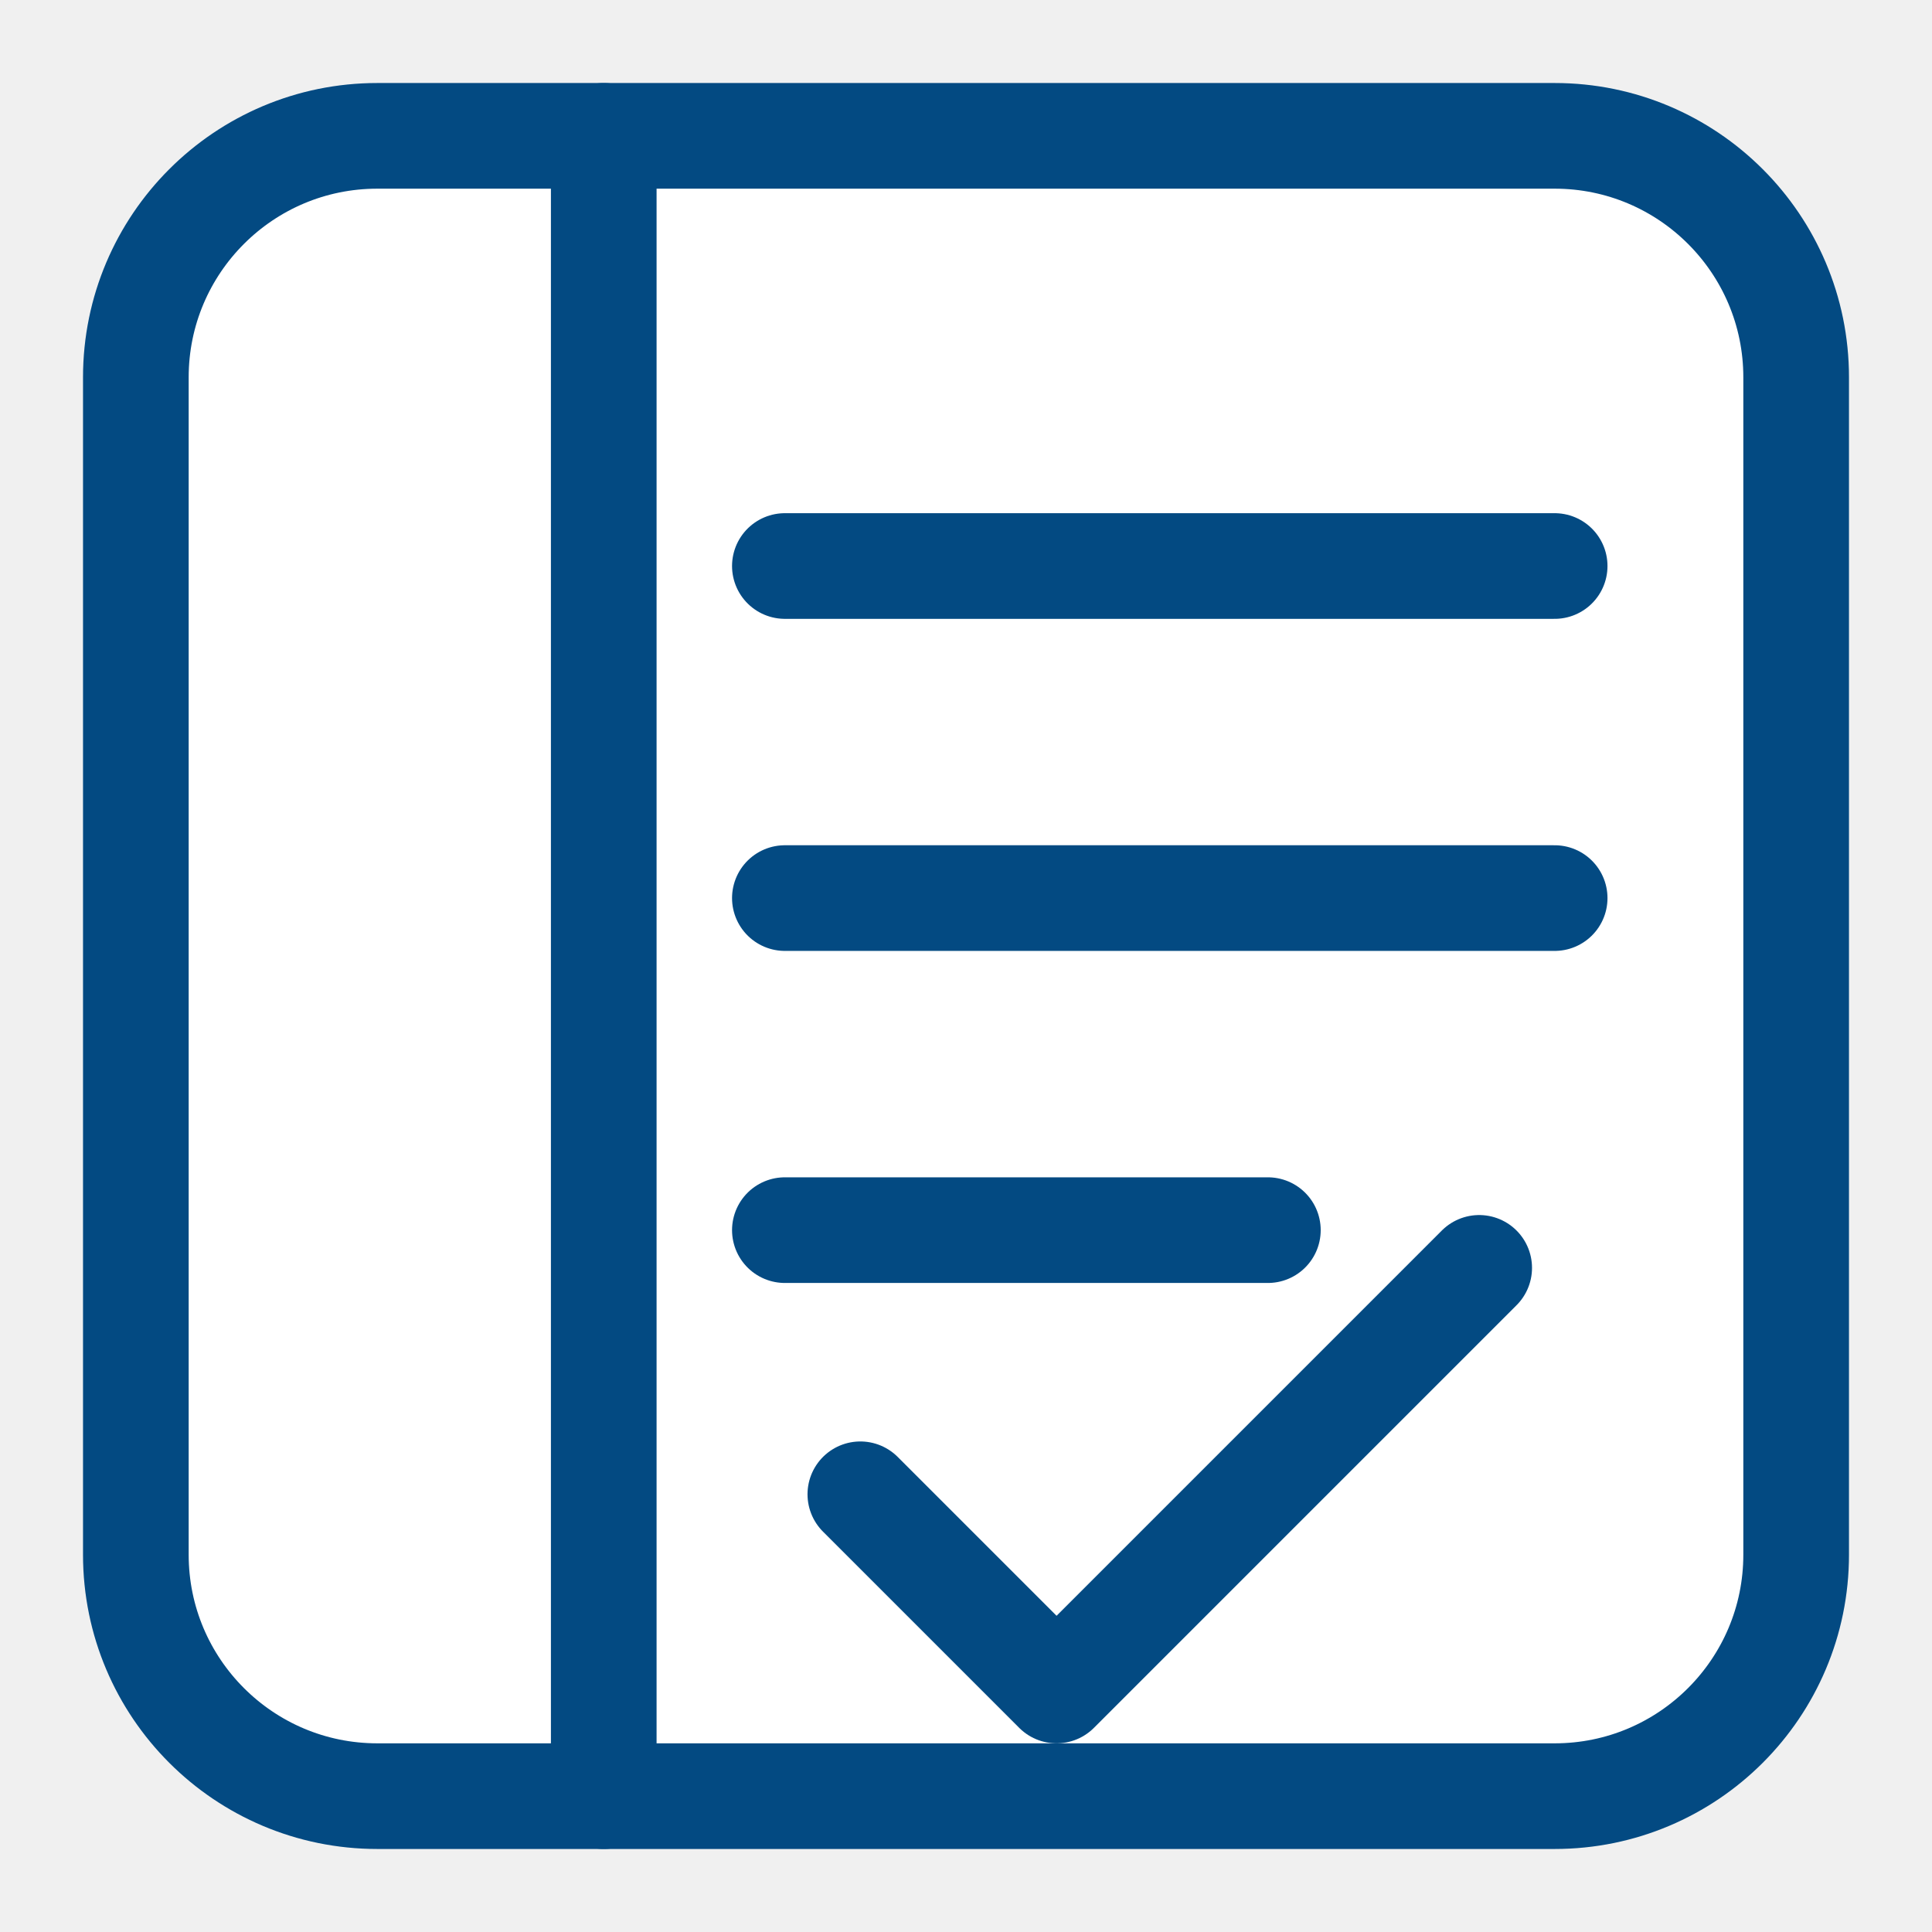
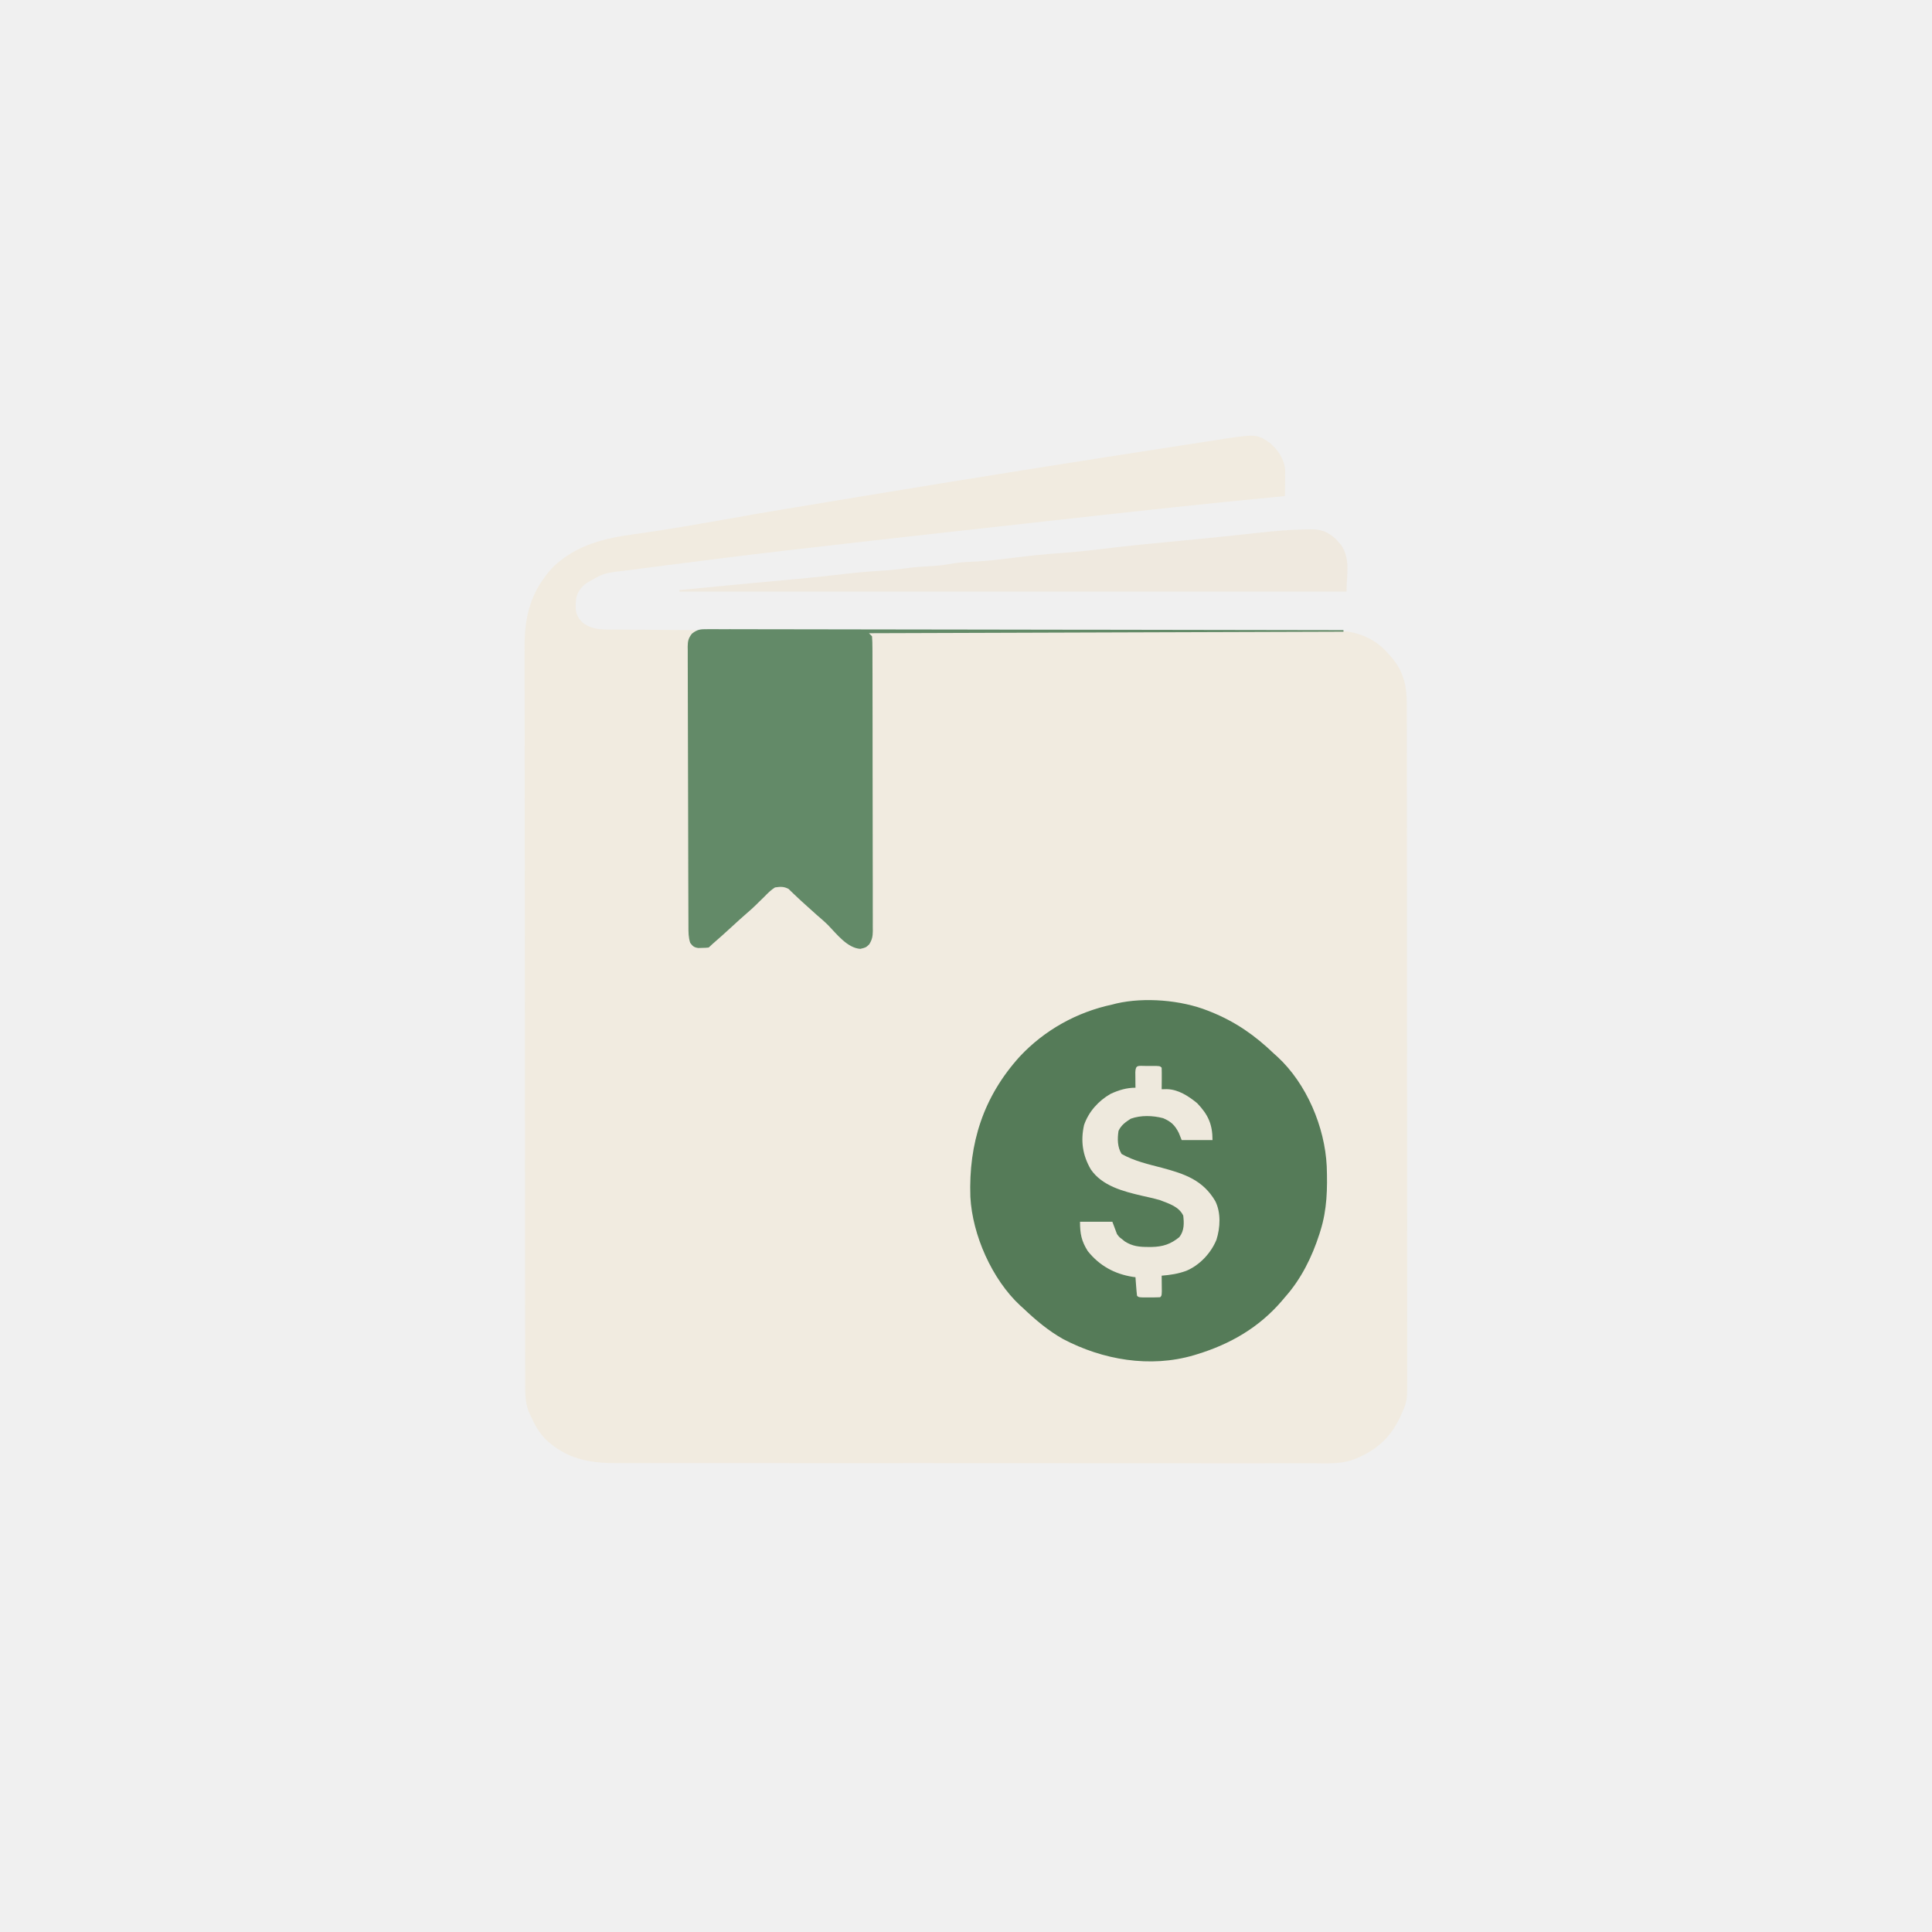
- <svg xmlns="http://www.w3.org/2000/svg" viewBox="0 0 1024 1024" width="1024" height="1024">
-   <rect x="72" y="72" width="880" height="880" rx="128" fill="#FFFFFF" />
-   <g fill="none" stroke="#034A82" stroke-width="56" stroke-linecap="round" stroke-linejoin="round">
-     <rect x="72" y="72" width="880" height="880" rx="128" />
-     <path d="M320 72v880" />
-     <path d="M416 300h408" />
-     <path d="M416 476h408" />
-     <path d="M416 652h256" />
-     <path d="M456 792l104 104 224-224" />
-   </g>
+ <svg xmlns="http://www.w3.org/2000/svg" version="1.1" viewBox="0 0 1254 1254" width="1024" height="1024" role="img" aria-labelledby="title desc">
+   <path d="M0 0 C5.45 4.74 9.5 10.5 10.03 17.89 C10.06 20.43 10.04 22.96 9.99 25.5 C9.98 26.38 9.97 27.25 9.96 28.16 C9.94 30.31 9.91 32.47 9.87 34.62 C9.02 34.7 9.02 34.7 8.16 34.78 C-39.46 39.28 -87.01 44.49 -134.55 49.78 C-142.39 50.65 -150.23 51.52 -158.06 52.39 C-167.71 53.46 -177.35 54.53 -186.99 55.6 C-194.41 56.43 -201.82 57.25 -209.24 58.07 C-242.04 61.7 -274.83 65.4 -307.61 69.21 C-309.88 69.48 -312.16 69.74 -314.43 70 C-340.65 73.04 -366.84 76.3 -393.01 79.71 C-396.07 80.11 -399.12 80.5 -402.18 80.89 C-405.79 81.35 -409.4 81.83 -413.01 82.3 C-414.97 82.56 -416.94 82.81 -418.91 83.06 C-432.6 84.67 -432.6 84.67 -444.13 91.56 C-444.85 92.23 -445.58 92.9 -446.32 93.59 C-450.37 98.13 -450.58 101.99 -450.44 107.93 C-450 111.81 -448.81 113.8 -446.13 116.62 C-439.42 121.91 -431.95 121.23 -423.79 121.23 C-422.3 121.25 -420.81 121.26 -419.32 121.28 C-415.41 121.32 -411.5 121.34 -407.59 121.36 C-403.6 121.38 -399.6 121.42 -395.61 121.46 C-387.78 121.54 -379.96 121.59 -372.13 121.62 C-372.78 122.28 -373.43 122.94 -374.1 123.62 C-376.62 127.34 -376.69 130.25 -376.63 134.59 C-376.64 135.39 -376.65 136.19 -376.65 137.01 C-376.66 139.67 -376.65 142.34 -376.63 145.01 C-376.64 146.92 -376.64 148.84 -376.65 150.75 C-376.66 155.95 -376.65 161.14 -376.64 166.34 C-376.62 171.78 -376.63 177.21 -376.63 182.65 C-376.64 191.78 -376.62 200.91 -376.6 210.04 C-376.57 220.59 -376.57 231.15 -376.58 241.71 C-376.59 251.86 -376.59 262.01 -376.57 272.17 C-376.57 276.49 -376.57 280.81 -376.57 285.13 C-376.58 290.22 -376.57 295.31 -376.55 300.4 C-376.54 302.27 -376.54 304.14 -376.54 306 C-376.55 308.55 -376.54 311.1 -376.52 313.65 C-376.53 314.39 -376.53 315.13 -376.54 315.9 C-376.48 320.29 -375.86 323.13 -373.13 326.62 C-370.05 327.75 -367.28 327.45 -364.13 326.62 C-361.38 324.65 -359.35 322.16 -357.13 319.62 C-355.88 318.47 -354.61 317.35 -353.32 316.25 C-346.59 310.43 -340.02 304.43 -333.45 298.43 C-332.53 297.61 -331.61 296.78 -330.67 295.93 C-329.13 294.53 -327.61 293.11 -326.13 291.66 C-325.55 291.11 -324.98 290.56 -324.38 290 C-323.91 289.53 -323.44 289.06 -322.96 288.58 C-319.82 286.93 -317.62 287.13 -314.13 287.62 C-311.48 289.31 -309.38 291.44 -307.2 293.68 C-305.96 294.89 -304.72 296.1 -303.49 297.3 C-302.9 297.88 -302.32 298.46 -301.72 299.06 C-299.88 300.87 -297.97 302.57 -296.01 304.25 C-293.22 306.65 -290.51 309.11 -287.82 311.62 C-285.76 313.52 -283.7 315.4 -281.62 317.28 C-280.22 318.55 -278.82 319.83 -277.42 321.11 C-272.23 325.71 -272.23 325.71 -265.7 327.37 C-262.21 326.95 -262.21 326.95 -260.43 325.07 C-258.62 321.65 -258.72 318.46 -258.76 314.68 C-258.75 313.88 -258.75 313.07 -258.75 312.24 C-258.74 309.54 -258.75 306.83 -258.76 304.13 C-258.76 302.19 -258.75 300.26 -258.75 298.32 C-258.74 293.06 -258.75 287.8 -258.76 282.53 C-258.77 277.03 -258.77 271.53 -258.77 266.03 C-258.77 256.79 -258.78 247.55 -258.8 238.32 C-258.82 227.63 -258.82 216.94 -258.82 206.25 C-258.81 195.98 -258.82 185.7 -258.83 175.43 C-258.83 171.05 -258.83 166.68 -258.83 162.3 C-258.83 157.15 -258.84 152 -258.85 146.85 C-258.86 144.95 -258.86 143.06 -258.85 141.17 C-258.85 138.59 -258.86 136.01 -258.87 133.43 C-258.87 132.68 -258.86 131.92 -258.86 131.15 C-258.89 127.42 -259.01 125.81 -261.13 122.62 C-221.35 122.51 -181.57 122.42 -141.79 122.37 C-137.09 122.36 -132.39 122.35 -127.69 122.35 C-126.76 122.35 -125.82 122.34 -124.86 122.34 C-109.72 122.32 -94.58 122.28 -79.45 122.24 C-63.91 122.19 -48.37 122.16 -32.83 122.15 C-23.25 122.14 -13.67 122.12 -4.08 122.08 C2.49 122.06 9.07 122.05 15.65 122.05 C19.44 122.06 23.23 122.05 27.02 122.03 C31.14 122 35.26 122.01 39.38 122.02 C41.16 122 41.16 122 42.97 121.98 C54.5 122.08 65.37 125.61 73.87 133.62 C79.28 139.16 84.07 144.58 86.49 152.06 C86.73 152.78 86.97 153.5 87.22 154.24 C88.69 159.65 89.01 164.91 89 170.49 C89 171.65 89 171.65 89 172.84 C89.01 175.45 89.01 178.06 89.01 180.67 C89.01 182.56 89.01 184.45 89.02 186.33 C89.02 191.52 89.03 196.72 89.03 201.91 C89.03 207.5 89.04 213.1 89.04 218.7 C89.06 230.94 89.06 243.18 89.07 255.42 C89.07 263.06 89.07 270.7 89.08 278.34 C89.09 299.49 89.1 320.64 89.1 341.79 C89.1 343.16 89.11 344.53 89.11 345.9 C89.11 347.27 89.11 348.64 89.11 350.01 C89.11 352.76 89.11 355.51 89.11 358.26 C89.11 358.94 89.11 359.62 89.11 360.32 C89.11 382.43 89.13 404.55 89.15 426.66 C89.18 450.04 89.19 473.42 89.19 496.8 C89.19 509.55 89.2 522.29 89.21 535.03 C89.23 545.88 89.24 556.73 89.23 567.58 C89.22 573.12 89.22 578.65 89.24 584.19 C89.25 589.26 89.25 594.33 89.24 599.4 C89.24 601.23 89.24 603.06 89.25 604.9 C89.32 621.78 89.32 621.78 85.87 629.62 C85.41 630.7 84.95 631.77 84.47 632.88 C77.53 646.93 68.1 654.87 53.26 660.36 C45.27 662.93 36.86 662.44 28.57 662.38 C26.55 662.38 24.52 662.39 22.5 662.4 C16.98 662.43 11.46 662.41 5.93 662.39 C-0.03 662.38 -6 662.39 -11.97 662.41 C-22.98 662.43 -33.99 662.42 -44.99 662.4 C-55.16 662.39 -65.33 662.38 -75.5 662.39 C-76.18 662.39 -76.85 662.39 -77.55 662.39 C-80.29 662.39 -83.04 662.39 -85.78 662.39 C-111.5 662.4 -137.22 662.38 -162.94 662.35 C-185.76 662.31 -208.58 662.31 -231.4 662.33 C-237.24 662.33 -243.09 662.34 -248.93 662.34 C-249.65 662.34 -250.37 662.34 -251.11 662.34 C-270.21 662.36 -289.31 662.35 -308.41 662.34 C-310.47 662.33 -312.52 662.33 -314.58 662.33 C-315.95 662.33 -317.31 662.33 -318.67 662.33 C-328.83 662.32 -338.99 662.32 -349.15 662.33 C-360.71 662.34 -372.27 662.34 -383.83 662.31 C-389.73 662.29 -395.62 662.28 -401.51 662.3 C-406.92 662.31 -412.32 662.3 -417.72 662.27 C-419.67 662.27 -421.62 662.27 -423.56 662.28 C-441.67 662.38 -456.53 659.6 -470.18 646.68 C-474.67 641.92 -477.53 636.59 -480.13 630.62 C-480.49 629.82 -480.84 629.02 -481.21 628.2 C-483.23 622.58 -483.28 616.94 -483.27 611.03 C-483.27 610.18 -483.27 609.32 -483.27 608.44 C-483.28 605.56 -483.28 602.69 -483.28 599.82 C-483.28 597.74 -483.29 595.66 -483.29 593.58 C-483.3 587.86 -483.3 582.14 -483.31 576.42 C-483.31 570.26 -483.32 564.09 -483.33 557.92 C-483.35 543.73 -483.36 529.55 -483.37 515.36 C-483.37 508.34 -483.38 501.33 -483.38 494.32 C-483.4 470.3 -483.41 446.29 -483.42 422.27 C-483.42 420.76 -483.42 419.26 -483.42 417.75 C-483.42 417 -483.42 416.25 -483.42 415.48 C-483.43 411.7 -483.43 407.91 -483.43 404.12 C-483.43 403.37 -483.43 402.62 -483.43 401.85 C-483.44 377.48 -483.46 353.12 -483.49 328.76 C-483.53 302.99 -483.55 277.23 -483.55 251.46 C-483.55 248.63 -483.55 245.8 -483.55 242.97 C-483.55 242.28 -483.55 241.58 -483.55 240.86 C-483.55 229.66 -483.57 218.46 -483.59 207.26 C-483.61 195.99 -483.62 184.73 -483.61 173.46 C-483.6 167.36 -483.6 161.26 -483.62 155.16 C-483.64 149.58 -483.64 143.99 -483.62 138.4 C-483.62 136.38 -483.63 134.37 -483.64 132.35 C-483.75 112.13 -479.32 95.85 -465.13 80.62 C-449.84 66.14 -432.05 61.99 -411.9 59.26 C-402.07 57.92 -392.29 56.39 -382.51 54.75 C-381.38 54.56 -381.38 54.56 -380.24 54.36 C-367.29 52.19 -354.37 49.93 -341.45 47.63 C-340.78 47.51 -340.11 47.39 -339.41 47.26 C-337.62 46.94 -335.83 46.62 -334.04 46.3 C-328.75 45.38 -323.44 44.5 -318.13 43.62 C-316.61 43.37 -315.08 43.11 -313.55 42.86 C-246.15 31.64 -178.71 20.62 -111.2 10.1 C-108.1 9.62 -105 9.13 -101.9 8.65 C-89.74 6.75 -77.59 4.86 -65.43 2.99 C-61.7 2.42 -57.96 1.84 -54.23 1.26 C-49.91 0.59 -45.58 -0.08 -41.26 -0.73 C-39.7 -0.97 -38.13 -1.21 -36.57 -1.46 C-8.76 -5.83 -8.76 -5.83 0 0 Z " fill="#F1EBE0" transform="translate(824.1328,287.3789)" />
+   <path d="M0 0 C0.64 0.25 1.28 0.51 1.94 0.77 C17.98 7.23 30.58 16.05 43 28 C43.71 28.63 44.41 29.26 45.14 29.91 C64.09 47.4 75.93 75.56 77.14 100.97 C77.65 115.45 77.39 129.12 73 143 C72.69 144 72.69 144 72.37 145.03 C67.57 159.94 60.47 174.29 50 186 C49.31 186.82 48.63 187.63 47.92 188.47 C33.16 205.66 14.48 216.44 -7 223 C-7.73 223.22 -8.47 223.45 -9.22 223.68 C-37.55 231.97 -68.2 226.69 -93.97 213.14 C-103.6 207.73 -112.04 200.6 -120 193 C-120.6 192.46 -121.2 191.93 -121.82 191.38 C-140.08 174.43 -152.85 145.62 -154.16 120.92 C-155.38 85.92 -145.66 55.75 -122.04 29.69 C-105.94 12.52 -85 0.9 -62 -4 C-61.13 -4.22 -60.26 -4.45 -59.37 -4.68 C-41.11 -8.88 -17.42 -6.91 0 0 Z " fill="#557B58" transform="translate(784,656)" />
+   <path d="M0 0 C0.71 -0.01 1.43 -0.01 2.17 -0.02 C4.57 -0.03 6.97 -0.01 9.37 0.01 C11.11 0.01 12.85 0.01 14.58 0 C19.36 -0.01 24.14 0.01 28.91 0.03 C34.06 0.06 39.21 0.05 44.36 0.05 C53.29 0.04 62.21 0.06 71.14 0.09 C84.04 0.13 96.94 0.14 109.85 0.15 C130.78 0.16 151.71 0.19 172.65 0.24 C192.98 0.28 213.32 0.32 233.66 0.34 C235.54 0.34 235.54 0.34 237.45 0.34 C243.74 0.35 250.03 0.36 256.32 0.36 C308.49 0.42 360.66 0.5 412.83 0.62 C412.83 0.95 412.83 1.28 412.83 1.62 C311.19 1.95 209.55 2.28 104.83 2.62 C105.82 3.61 105.82 3.61 106.83 4.62 C107.03 7.21 107.1 9.7 107.09 12.3 C107.1 13.1 107.1 13.91 107.11 14.73 C107.12 17.44 107.12 20.14 107.12 22.85 C107.12 24.78 107.13 26.71 107.14 28.65 C107.15 33.91 107.16 39.17 107.16 44.43 C107.16 48.82 107.17 53.21 107.18 57.6 C107.19 67.95 107.2 78.31 107.2 88.66 C107.19 99.35 107.22 110.04 107.25 120.72 C107.27 129.89 107.28 139.06 107.28 148.23 C107.28 153.71 107.29 159.18 107.31 164.66 C107.33 169.82 107.33 174.97 107.31 180.13 C107.31 182.02 107.32 183.91 107.33 185.8 C107.34 188.39 107.34 190.97 107.32 193.55 C107.33 194.3 107.34 195.05 107.35 195.82 C107.3 199.41 106.91 201.48 105.02 204.56 C102.83 206.62 102.83 206.62 99.26 207.49 C90.9 206.98 83.98 197.96 78.49 192.28 C76.12 189.91 73.6 187.75 71.06 185.57 C68.43 183.27 65.85 180.91 63.26 178.55 C61.86 177.29 61.86 177.29 60.43 175.99 C58.87 174.57 57.32 173.12 55.81 171.64 C55.24 171.1 54.67 170.55 54.08 169.99 C53.37 169.29 53.37 169.29 52.65 168.58 C49.51 166.92 47.32 167.12 43.83 167.62 C41.17 169.31 39.08 171.43 36.89 173.68 C35.65 174.89 34.42 176.09 33.18 177.3 C32.6 177.88 32.01 178.46 31.41 179.06 C29.57 180.86 27.66 182.57 25.7 184.24 C22.35 187.13 19.08 190.12 15.83 193.12 C11.69 196.93 7.51 200.69 3.25 204.37 C2.42 205.1 1.6 205.84 0.83 206.62 C-1.14 206.82 -1.14 206.82 -3.55 206.87 C-4.74 206.9 -4.74 206.9 -5.95 206.94 C-8.7 206.54 -9.51 205.8 -11.17 203.62 C-12.38 199.99 -12.33 196.66 -12.33 192.89 C-12.33 192.09 -12.34 191.29 -12.34 190.48 C-12.36 187.8 -12.36 185.13 -12.37 182.45 C-12.38 180.54 -12.38 178.63 -12.39 176.71 C-12.42 170.42 -12.43 164.13 -12.45 157.84 C-12.45 155.68 -12.46 153.51 -12.46 151.35 C-12.49 142.35 -12.5 133.35 -12.52 124.35 C-12.53 111.45 -12.57 98.54 -12.62 85.64 C-12.66 76.57 -12.68 67.5 -12.69 58.43 C-12.69 53.01 -12.7 47.59 -12.73 42.17 C-12.76 37.07 -12.77 31.97 -12.76 26.87 C-12.76 25 -12.77 23.13 -12.78 21.26 C-12.81 18.71 -12.8 16.15 -12.78 13.6 C-12.8 12.86 -12.81 12.12 -12.82 11.35 C-12.77 7.68 -12.35 5.85 -10.08 2.93 C-6.44 0.04 -4.61 -0.01 0 0 Z " fill="#638A68" transform="translate(459.1745,408.3848)" />
+   <path d="M0 0 C1.36 -0.04 1.36 -0.04 2.74 -0.08 C9.72 -0.09 13.9 1.58 19.17 6.32 C19.72 6.96 20.27 7.6 20.84 8.26 C21.4 8.9 21.96 9.54 22.54 10.19 C28.73 19.37 26.02 29.29 26.02 40.39 C-116.87 40.39 -259.76 40.39 -406.98 40.39 C-406.98 40.06 -406.98 39.73 -406.98 39.39 C-399 38.61 -391.02 37.84 -383.04 37.07 C-381.86 36.96 -380.67 36.85 -379.45 36.73 C-365.09 35.34 -350.72 33.98 -336.35 32.7 C-326.23 31.79 -316.13 30.8 -306.04 29.62 C-296.3 28.5 -286.58 27.42 -276.79 26.89 C-270.8 26.55 -264.92 25.92 -258.98 25.12 C-254.23 24.49 -249.51 24.13 -244.73 23.89 C-240.12 23.65 -235.64 23.24 -231.1 22.39 C-226.51 21.55 -222.01 21.19 -217.35 21.01 C-208.34 20.64 -199.42 19.55 -190.48 18.45 C-180.32 17.2 -170.19 16.08 -159.98 15.39 C-150.48 14.73 -141.05 13.74 -131.6 12.57 C-114.85 10.52 -98.06 8.9 -81.25 7.32 C-70 6.27 -58.76 5.17 -47.52 3.96 C-45.33 3.72 -43.14 3.49 -40.94 3.26 C-37.83 2.92 -34.72 2.59 -31.6 2.24 C-21.08 1.06 -10.6 0.16 0 0 Z " fill="#EFE9DF" transform="translate(847.9766,343.6133)" />
+   <path d="M0 0 C0.7 0 1.41 0.01 2.13 0.01 C2.83 0.01 3.53 0 4.26 0 C9.5 0.01 9.5 0.01 10.63 1.14 C10.7 3.49 10.71 5.85 10.69 8.2 C10.68 9.49 10.67 10.78 10.66 12.11 C10.65 13.11 10.64 14.11 10.63 15.14 C11.71 15.11 12.8 15.09 13.92 15.07 C21.41 15.21 27.93 19.51 33.63 24.14 C40.78 31.59 43.63 37.85 43.63 48.14 C37.03 48.14 30.43 48.14 23.63 48.14 C23.01 46.59 22.39 45.04 21.75 43.45 C19.21 38.45 16.74 36.09 11.58 33.91 C4.89 32.16 -2.84 31.87 -9.43 34.26 C-12.86 36.45 -15.64 38.42 -17.37 42.14 C-18.15 47.2 -18.15 52.69 -15.37 57.14 C-7.31 61.71 2.03 63.83 10.91 66.14 C25.65 70.1 37.45 74.14 45.43 87.73 C49.2 95.29 48.67 104.92 46.19 112.82 C42.61 121.54 35.3 129.34 26.58 133 C21.28 134.93 16.24 135.69 10.63 136.14 C10.64 137.06 10.65 137.99 10.66 138.95 C10.67 140.14 10.68 141.34 10.69 142.57 C10.7 143.77 10.71 144.96 10.73 146.2 C10.63 149.14 10.63 149.14 9.63 150.14 C7.3 150.24 4.96 150.27 2.63 150.26 C1.35 150.26 0.07 150.27 -1.25 150.27 C-4.37 150.14 -4.37 150.14 -5.37 149.14 C-5.61 147.12 -5.78 145.1 -5.93 143.07 C-6.02 141.97 -6.1 140.86 -6.19 139.73 C-6.25 138.87 -6.31 138.02 -6.37 137.14 C-6.95 137.06 -7.54 136.99 -8.14 136.91 C-20.07 135 -29.81 129.62 -37.37 120.14 C-41.44 113.63 -42.37 108.95 -42.37 101.14 C-35.44 101.14 -28.51 101.14 -21.37 101.14 C-20.38 103.78 -19.39 106.42 -18.37 109.14 C-16.83 111.18 -16.83 111.18 -15 112.51 C-14.43 112.97 -13.87 113.43 -13.29 113.91 C-8.39 117.05 -3.85 117.52 1.88 117.51 C2.63 117.51 3.39 117.51 4.17 117.51 C11.39 117.35 16.53 115.7 22.13 111.07 C25.33 106.93 25.21 102.14 24.63 97.14 C21.82 91.26 15.38 89.39 9.63 87.14 C5.73 86 1.79 85.13 -2.18 84.26 C-14.19 81.44 -28 77.96 -35.37 67.14 C-40.69 58 -42.07 48.68 -39.74 38.34 C-36.76 29.71 -30.42 22.65 -22.52 18.13 C-17.26 15.7 -12.17 14.14 -6.37 14.14 C-6.38 13.21 -6.39 12.28 -6.41 11.33 C-6.42 10.13 -6.42 8.93 -6.43 7.7 C-6.45 6.5 -6.46 5.31 -6.47 4.08 C-6.3 -0.89 -4.49 0.01 0 0 Z " fill="#EEE9DD" transform="translate(743.3711,691.8633)" />
</svg>
